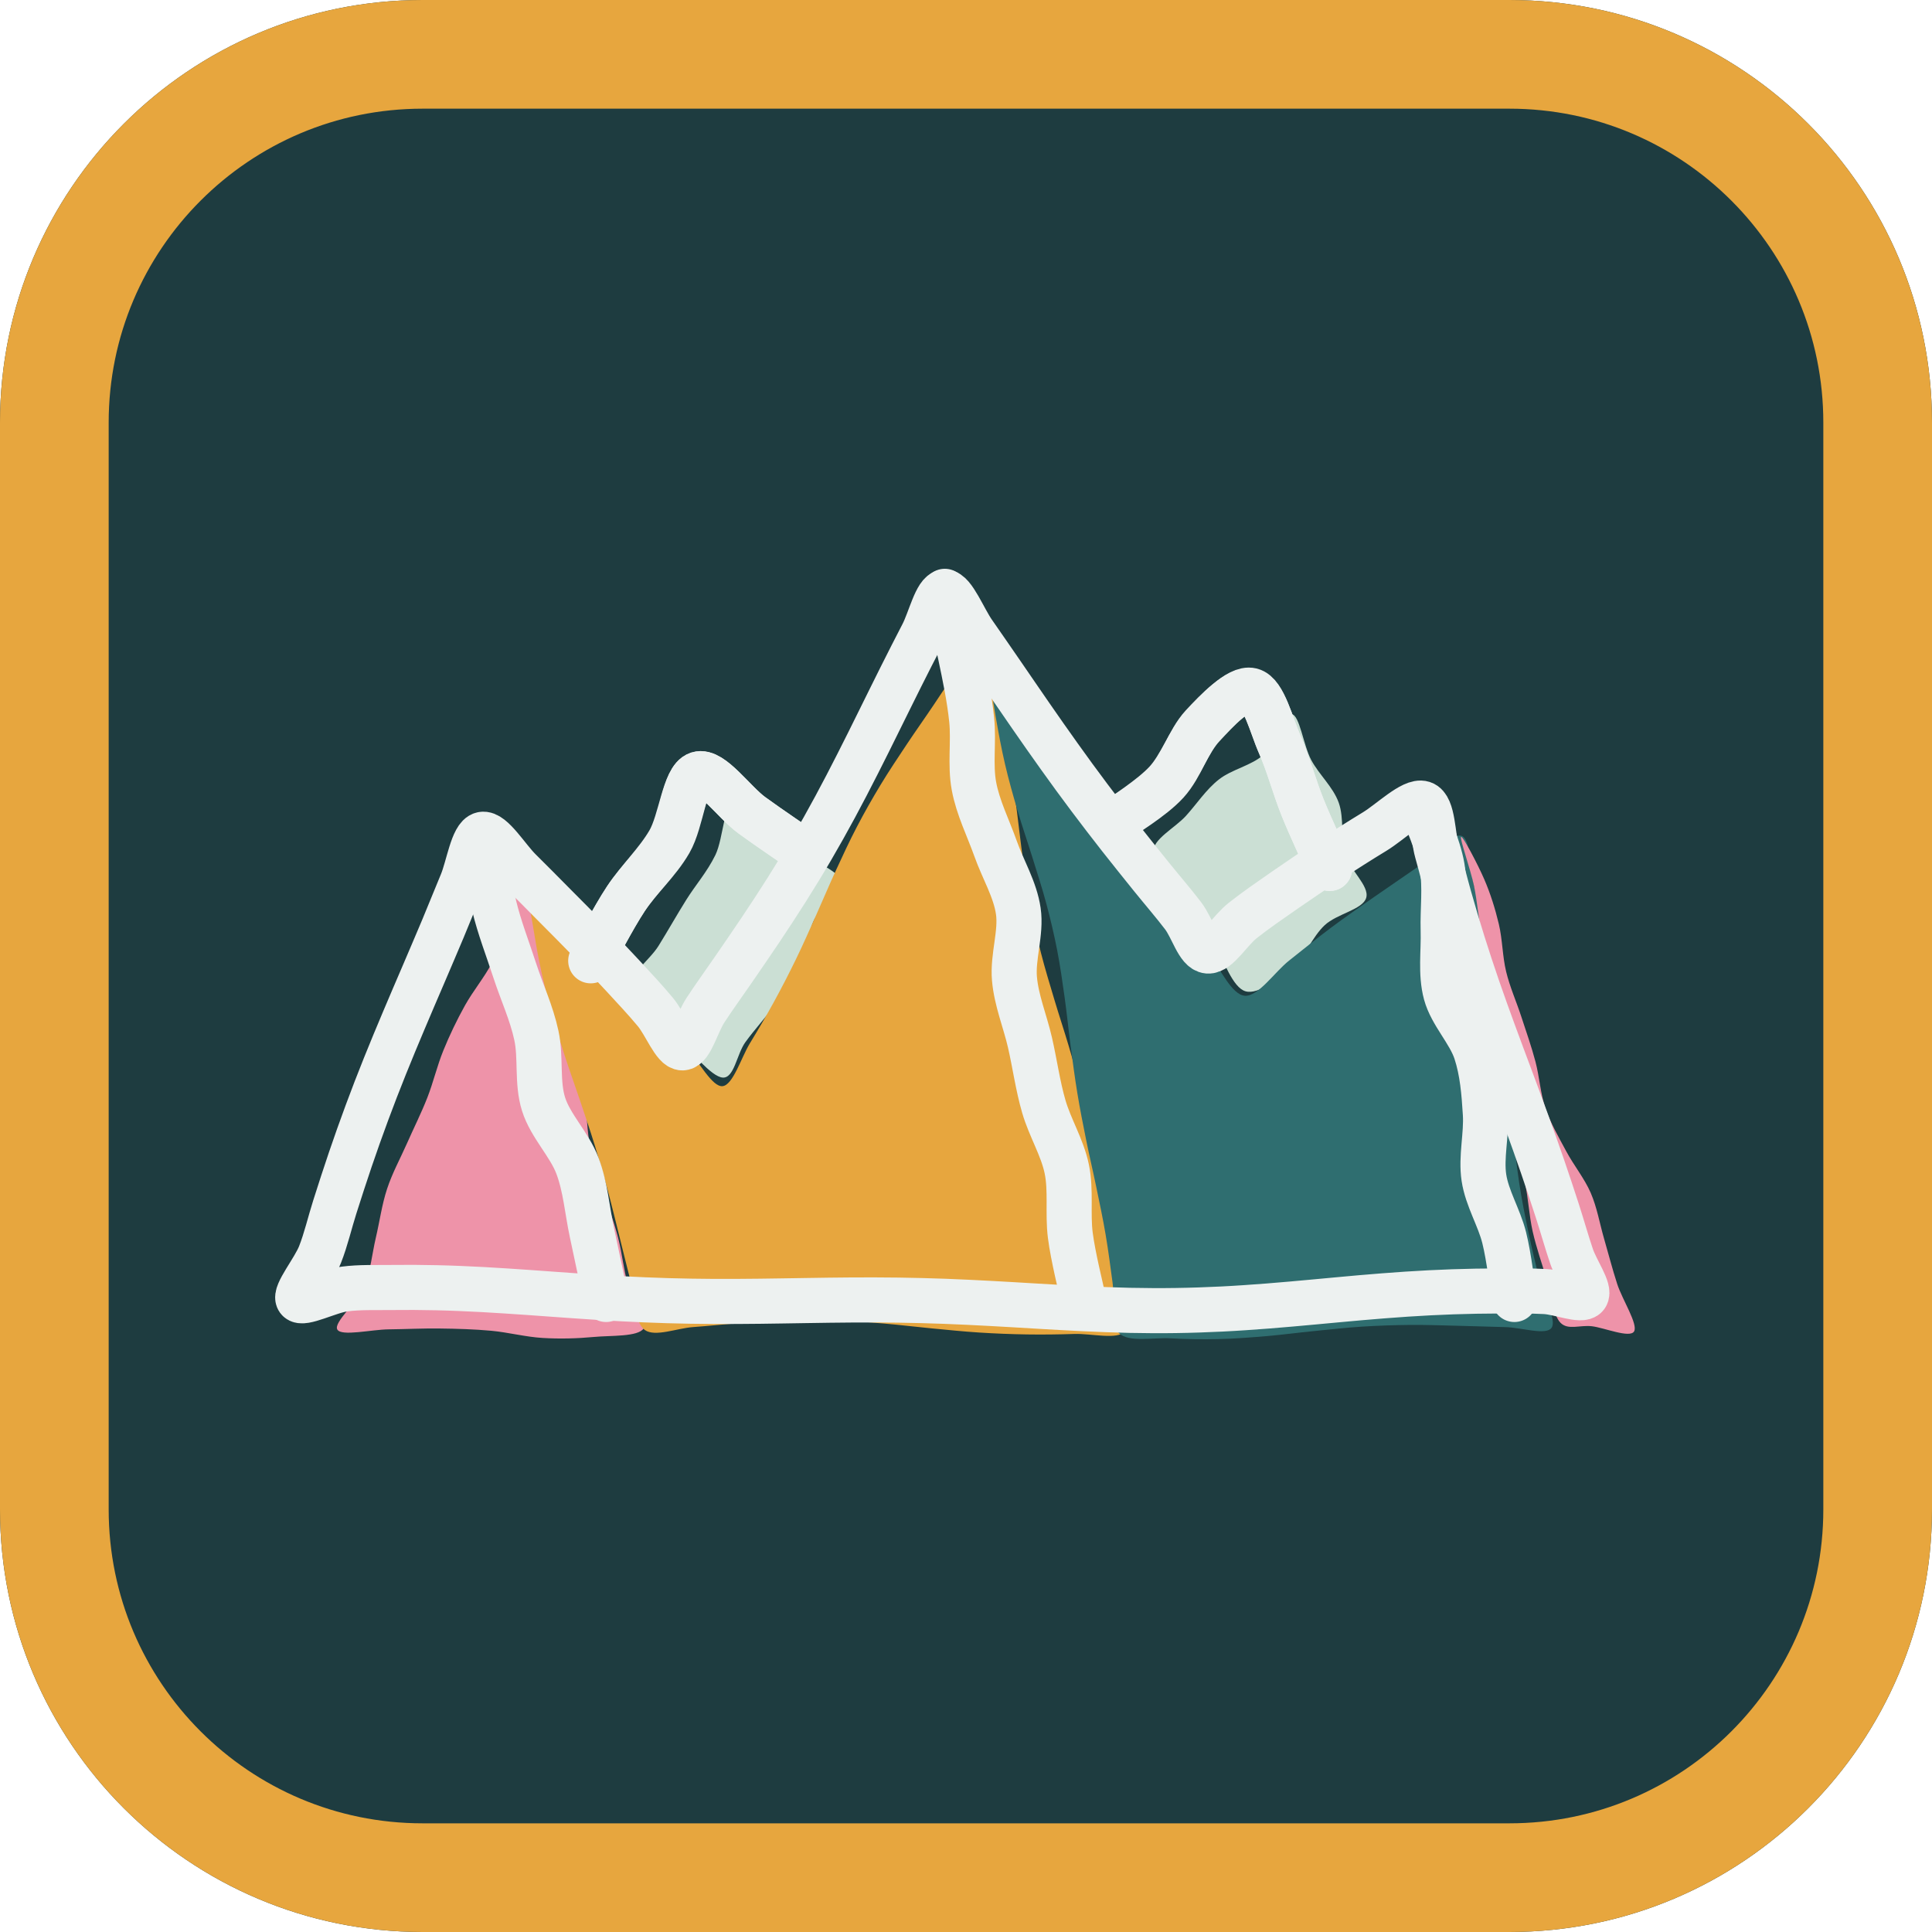
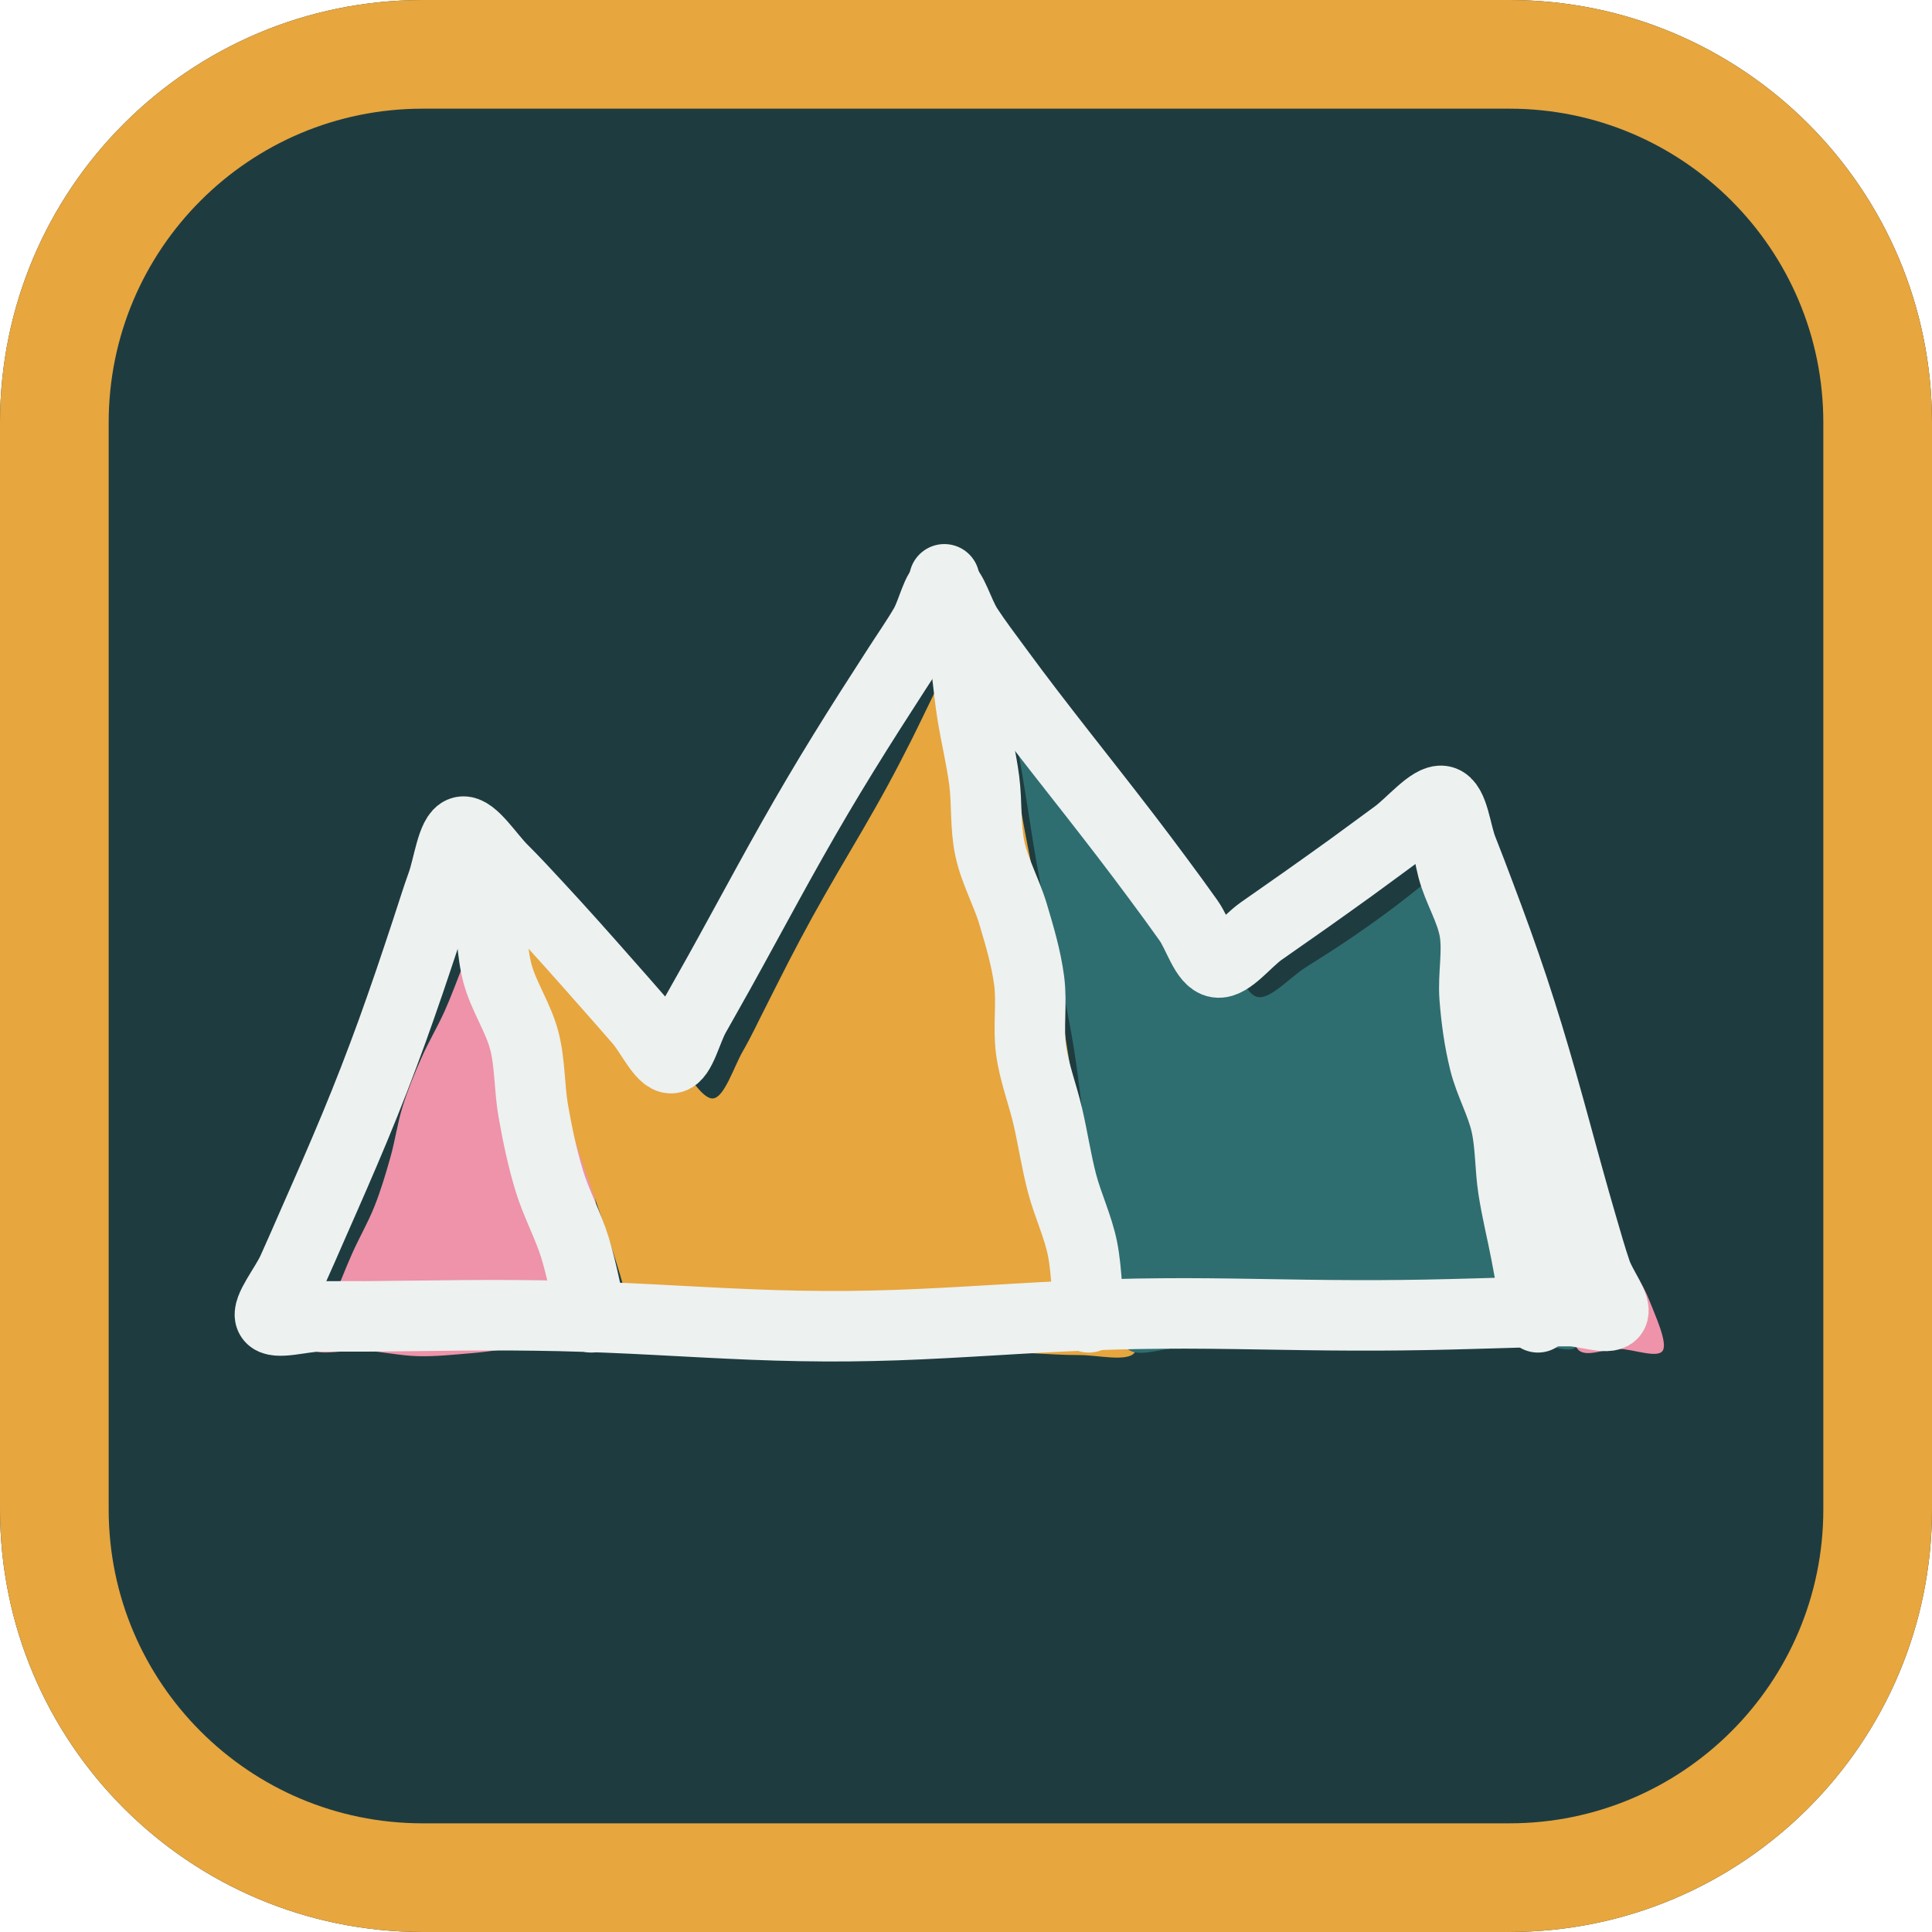
<svg xmlns="http://www.w3.org/2000/svg" viewBox="0 0 64 64" width="64" height="64" role="img" aria-label="Foothills Labs">
  <rect width="64" height="64" rx="14" fill="#1E3C40" />
  <rect x="1.8" y="1.8" width="60.4" height="60.4" rx="12.2" fill="none" stroke="#E7A63E" stroke-width="3.6" />
-   <g transform="translate(5.80 5.31) scale(0.0996)">
-     <path d="M 138.24 266.24 C 137.27 261.18 144.69 256.28 147.81 251.24 C 150.94 246.20 153.84 241.03 156.99 236.00 C 160.13 230.97 163.89 226.79 166.69 221.08 C 169.49 215.36 169.58 202.30 173.79 201.73 C 178.00 201.17 185.98 212.89 191.93 217.70 C 197.88 222.50 208.19 226.44 209.48 230.56 C 210.77 234.69 202.03 237.85 199.65 242.43 C 197.28 247.02 197.44 253.31 195.23 258.07 C 193.03 262.83 189.52 266.79 186.42 271.00 C 183.33 275.21 179.53 279.33 176.65 283.34 C 173.77 287.35 172.96 295.37 169.12 295.08 C 165.29 294.78 158.77 286.38 153.62 281.58 C 148.48 276.77 139.21 271.30 138.24 266.24 Z" fill="#CBDFD4" stroke="none" transform="translate(13 10)" />
-     <path d="M 312.32 220.16 C 312.01 215.86 319.58 212.06 323.22 208.02 C 326.87 203.99 329.87 199.31 334.17 195.93 C 338.46 192.54 344.97 191.34 349.00 187.72 C 353.03 184.10 355.73 173.94 358.37 174.22 C 361.01 174.50 362.25 184.52 364.85 189.42 C 367.46 194.32 372.13 198.40 374.01 203.63 C 375.89 208.85 374.62 215.49 376.14 220.77 C 377.67 226.04 384.30 231.34 383.16 235.28 C 382.03 239.22 373.45 240.56 369.34 244.41 C 365.22 248.26 362.88 254.74 358.49 258.40 C 354.10 262.06 347.28 267.64 343.01 266.38 C 338.74 265.12 335.83 256.27 332.85 250.85 C 329.86 245.42 328.51 238.95 325.09 233.83 C 321.67 228.72 312.63 224.46 312.32 220.16 Z" fill="#CBDFD4" stroke="none" transform="translate(13 10)" />
-     <g fill="none" stroke="#EDF1F0" stroke-width="15.0" stroke-linecap="round" stroke-linejoin="round">
-       <path d="M 138.24 266.24 C 140.19 262.80 145.60 252.23 149.94 245.62 C 154.29 239.00 160.30 233.45 164.30 226.54 C 168.29 219.64 169.33 205.64 173.92 204.19 C 178.51 202.74 185.84 213.46 191.84 217.83 C 197.84 222.20 206.91 228.30 209.92 230.40" />
-       <path d="M 312.32 220.16 C 315.20 217.92 324.70 212.06 329.61 206.73 C 334.52 201.40 337.07 193.26 341.79 188.19 C 346.51 183.12 353.65 175.28 357.92 176.31 C 362.19 177.34 364.56 187.88 367.41 194.36 C 370.26 200.85 372.26 208.36 375.02 215.22 C 377.79 222.08 382.50 232.14 384.00 235.52" />
-     </g>
-     <path d="M 40.96 378.88 C 39.60 376.52 47.75 369.72 49.88 364.63 C 52.02 359.55 52.49 353.80 53.76 348.37 C 55.04 342.94 55.78 337.30 57.52 332.05 C 59.25 326.80 61.93 321.94 64.16 316.89 C 66.39 311.84 68.88 306.90 70.89 301.77 C 72.90 296.63 74.14 291.19 76.22 286.08 C 78.30 280.97 80.69 275.99 83.39 271.13 C 86.09 266.27 89.83 261.82 92.40 256.92 C 94.98 252.01 97.19 246.88 98.85 241.68 C 100.52 236.48 101.07 225.88 102.40 225.69 C 103.73 225.51 105.45 235.50 106.83 240.55 C 108.20 245.60 109.06 250.93 110.65 255.98 C 112.25 261.04 114.58 265.90 116.42 270.90 C 118.26 275.89 120.51 280.78 121.68 285.95 C 122.84 291.12 122.86 296.60 123.42 301.94 C 123.97 307.27 123.99 312.75 125.02 317.96 C 126.06 323.17 128.08 328.11 129.64 333.18 C 131.19 338.25 133.02 343.25 134.35 348.38 C 135.68 353.51 136.17 358.95 137.60 363.96 C 139.02 368.98 144.77 375.58 142.88 378.48 C 141.00 381.38 131.90 380.81 126.29 381.35 C 120.68 381.88 114.92 382.02 109.23 381.68 C 103.54 381.34 97.85 379.82 92.16 379.29 C 86.47 378.77 80.78 378.61 75.09 378.54 C 69.40 378.46 63.72 378.76 58.03 378.82 C 52.34 378.87 42.32 381.24 40.96 378.88 Z" fill="#EE93A9" stroke="none" transform="translate(13 10)" />
-     <path d="M 102.40 225.28 C 103.52 224.87 108.71 234.25 112.13 238.49 C 115.55 242.73 119.24 246.73 122.94 250.70 C 126.64 254.68 130.51 258.51 134.34 262.36 C 138.17 266.22 142.11 269.98 145.94 273.84 C 149.76 277.71 153.44 281.53 157.29 285.55 C 161.15 289.56 165.59 298.25 169.06 297.94 C 172.54 297.64 175.30 288.41 178.15 283.72 C 181.01 279.04 183.64 274.53 186.21 269.84 C 188.78 265.14 191.23 260.38 193.57 255.56 C 195.92 250.74 198.07 245.81 200.27 240.91 C 202.47 236.01 204.54 231.03 206.79 226.16 C 209.04 221.28 211.29 216.41 213.77 211.67 C 216.25 206.92 218.89 202.27 221.66 197.69 C 224.43 193.11 227.43 188.66 230.39 184.19 C 233.36 179.73 236.49 175.35 239.47 170.89 C 242.44 166.42 245.52 161.92 248.26 157.42 C 251.01 152.92 254.17 143.60 255.92 143.88 C 257.67 144.16 257.74 153.97 258.76 159.12 C 259.78 164.27 261.03 169.55 262.03 174.78 C 263.04 180.02 263.97 185.27 264.79 190.55 C 265.61 195.82 266.27 201.13 266.97 206.42 C 267.66 211.72 268.22 217.05 268.98 222.33 C 269.74 227.62 270.50 232.90 271.51 238.14 C 272.52 243.38 273.70 248.58 275.02 253.76 C 276.34 258.93 277.92 264.06 279.45 269.19 C 280.98 274.33 282.69 279.43 284.21 284.56 C 285.72 289.70 287.25 294.84 288.54 300.02 C 289.84 305.20 290.98 310.41 292.00 315.64 C 293.02 320.88 293.82 326.16 294.66 331.42 C 295.50 336.69 296.20 341.99 297.05 347.26 C 297.91 352.53 298.81 357.65 299.77 363.03 C 300.74 368.40 305.11 376.62 302.85 379.50 C 300.59 382.39 291.63 380.18 286.21 380.35 C 280.79 380.52 275.63 380.59 270.34 380.51 C 265.05 380.43 259.75 380.22 254.46 379.88 C 249.17 379.55 243.88 378.99 238.59 378.49 C 233.30 377.99 228.01 377.33 222.72 376.88 C 217.43 376.44 212.14 376.00 206.85 375.82 C 201.56 375.64 196.27 375.64 190.98 375.79 C 185.69 375.94 180.39 376.36 175.10 376.73 C 169.81 377.11 164.54 377.68 159.23 378.07 C 153.92 378.45 146.65 381.44 143.24 379.04 C 139.82 376.64 140.15 368.79 138.76 363.66 C 137.36 358.52 136.16 353.38 134.86 348.24 C 133.56 343.10 132.34 337.94 130.96 332.83 C 129.58 327.71 128.12 322.62 126.56 317.55 C 125.00 312.48 123.26 307.46 121.58 302.43 C 119.89 297.39 118.07 292.39 116.44 287.34 C 114.81 282.29 113.19 277.24 111.81 272.13 C 110.43 267.01 109.22 261.85 108.15 256.65 C 107.07 251.45 106.34 246.17 105.38 240.94 C 104.43 235.71 101.28 225.69 102.40 225.28 Z" fill="#E7A63E" stroke="none" transform="translate(13 10)" />
-     <path d="M 256.00 143.36 C 257.46 142.89 262.93 152.12 266.33 156.55 C 269.72 160.98 273.04 165.46 276.37 169.94 C 279.69 174.42 283.08 178.86 286.26 183.44 C 289.44 188.02 292.52 192.67 295.47 197.42 C 298.41 202.17 301.15 207.06 303.94 211.92 C 306.74 216.77 309.37 221.74 312.23 226.55 C 315.09 231.36 317.97 236.15 321.10 240.77 C 324.23 245.39 327.37 249.76 330.99 254.27 C 334.61 258.79 338.39 267.55 342.81 267.87 C 347.23 268.19 352.74 259.94 357.50 256.18 C 362.26 252.41 366.67 248.81 371.38 245.29 C 376.08 241.77 380.91 238.43 385.72 235.06 C 390.53 231.69 395.38 228.46 400.23 225.07 C 405.09 221.67 411.72 213.66 414.84 214.69 C 417.97 215.71 417.59 225.75 418.98 231.20 C 420.36 236.65 421.85 241.97 423.16 247.38 C 424.46 252.79 425.78 258.19 426.80 263.65 C 427.83 269.12 428.65 274.62 429.32 280.14 C 429.98 285.67 430.35 291.26 430.81 296.82 C 431.27 302.39 431.54 307.99 432.08 313.54 C 432.62 319.10 433.21 324.64 434.05 330.14 C 434.88 335.63 435.96 341.08 437.10 346.52 C 438.24 351.96 439.60 357.47 440.88 362.78 C 442.16 368.08 446.66 375.80 444.77 378.35 C 442.87 380.90 434.71 378.20 429.51 378.08 C 424.31 377.95 418.89 377.75 413.58 377.63 C 408.27 377.50 402.96 377.30 397.65 377.35 C 392.34 377.40 387.03 377.58 381.72 377.92 C 376.41 378.26 371.11 378.86 365.80 379.39 C 360.49 379.91 355.18 380.64 349.87 381.08 C 344.56 381.53 339.25 381.95 333.94 382.06 C 328.63 382.18 323.49 382.12 318.01 381.80 C 312.52 381.48 304.23 383.25 301.03 380.15 C 297.83 377.06 299.55 368.68 298.79 363.22 C 298.04 357.76 297.40 352.63 296.50 347.37 C 295.61 342.11 294.50 336.89 293.42 331.67 C 292.35 326.44 291.10 321.25 290.05 316.02 C 288.99 310.80 287.96 305.57 287.09 300.30 C 286.22 295.04 285.54 289.74 284.83 284.44 C 284.13 279.14 283.61 273.81 282.87 268.52 C 282.12 263.23 281.39 257.94 280.37 252.71 C 279.35 247.47 278.12 242.28 276.74 237.12 C 275.36 231.95 273.67 226.85 272.09 221.72 C 270.50 216.60 268.73 211.51 267.22 206.37 C 265.71 201.24 264.25 196.09 263.04 190.89 C 261.83 185.69 260.86 180.45 259.95 175.19 C 259.04 169.94 258.24 164.66 257.58 159.35 C 256.93 154.05 254.54 143.83 256.00 143.36 Z" fill="#2F6E70" stroke="none" transform="translate(13 10)" />
-     <path d="M 414.72 215.04 C 415.29 214.68 420.30 224.23 422.39 229.06 C 424.48 233.89 426.05 238.90 427.27 244.03 C 428.49 249.17 428.46 254.73 429.70 259.85 C 430.94 264.98 433.10 269.79 434.73 274.78 C 436.35 279.77 438.12 284.72 439.46 289.81 C 440.80 294.90 441.08 300.36 442.78 305.32 C 444.49 310.29 447.18 314.91 449.69 319.60 C 452.20 324.29 455.75 328.62 457.84 333.45 C 459.93 338.29 460.79 343.54 462.25 348.59 C 463.72 353.64 464.97 358.58 466.64 363.74 C 468.31 368.89 473.65 377.16 472.25 379.51 C 470.85 381.85 462.32 378.27 458.24 377.79 C 454.16 377.31 450.27 379.19 447.77 376.62 C 445.27 374.04 444.78 367.39 443.24 362.33 C 441.70 357.27 439.75 351.68 438.52 346.26 C 437.30 340.83 437.11 335.21 435.89 329.79 C 434.66 324.37 432.54 319.11 431.17 313.72 C 429.80 308.32 428.18 302.97 427.66 297.41 C 427.13 291.86 428.26 286.00 428.02 280.39 C 427.78 274.78 427.28 269.22 426.22 263.76 C 425.16 258.31 422.87 253.09 421.66 247.66 C 420.45 242.23 420.14 236.64 418.98 231.20 C 417.83 225.76 414.15 215.40 414.72 215.04 Z" fill="#EE93A9" stroke="none" transform="translate(13 10)" />
-     <g fill="none" stroke="#EDF1F0" stroke-width="15.0" stroke-linecap="round" stroke-linejoin="round">
-       <path d="M 40.96 378.88 C 39.61 376.97 46.17 369.08 48.20 363.96 C 50.22 358.83 51.44 353.38 53.12 348.11 C 54.80 342.84 56.49 337.58 58.27 332.35 C 60.05 327.13 61.89 321.92 63.81 316.75 C 65.72 311.58 67.72 306.44 69.77 301.32 C 71.82 296.20 73.95 291.11 76.09 286.03 C 78.22 280.94 80.43 275.88 82.59 270.81 C 84.75 265.73 86.94 260.67 89.07 255.58 C 91.20 250.50 93.17 245.51 95.36 240.28 C 97.54 235.05 98.97 224.86 102.18 224.18 C 105.40 223.49 110.64 232.24 114.64 236.16 C 118.63 240.09 122.32 243.86 126.15 247.72 C 129.98 251.58 133.83 255.42 137.61 259.33 C 141.39 263.23 145.16 267.15 148.84 271.14 C 152.53 275.14 156.42 279.27 159.74 283.28 C 163.06 287.28 166.00 295.29 168.77 295.20 C 171.55 295.10 173.58 287.00 176.37 282.71 C 179.16 278.42 182.47 273.87 185.51 269.44 C 188.54 265.01 191.61 260.60 194.59 256.14 C 197.56 251.68 200.52 247.20 203.38 242.67 C 206.24 238.14 209.03 233.58 211.73 228.96 C 214.43 224.34 217.04 219.67 219.58 214.96 C 222.13 210.26 224.58 205.49 227.01 200.72 C 229.45 195.96 231.81 191.14 234.19 186.34 C 236.58 181.55 238.92 176.73 241.33 171.94 C 243.73 167.15 246.17 162.35 248.62 157.63 C 251.07 152.90 253.19 143.67 256.00 143.58 C 258.82 143.50 262.36 152.56 265.53 157.11 C 268.71 161.66 271.89 166.28 275.05 170.87 C 278.22 175.46 281.35 180.08 284.53 184.66 C 287.71 189.24 290.90 193.82 294.15 198.35 C 297.39 202.89 300.68 207.40 304.03 211.86 C 307.37 216.32 310.78 220.74 314.22 225.14 C 317.67 229.54 321.18 233.88 324.68 238.24 C 328.19 242.59 332.11 247.13 335.25 251.25 C 338.39 255.38 340.19 262.72 343.50 262.99 C 346.81 263.25 350.79 256.23 355.11 252.82 C 359.42 249.41 364.58 245.87 369.40 242.52 C 374.22 239.17 379.10 235.90 384.03 232.69 C 388.96 229.49 393.79 226.41 398.95 223.27 C 404.11 220.14 411.53 212.78 414.99 213.90 C 418.45 215.01 418.24 224.76 419.71 229.98 C 421.18 235.20 422.39 240.16 423.82 245.22 C 425.26 250.28 426.75 255.32 428.32 260.33 C 429.89 265.34 431.55 270.32 433.25 275.29 C 434.96 280.25 436.75 285.19 438.55 290.12 C 440.35 295.05 442.21 299.97 444.04 304.89 C 445.86 309.81 447.71 314.73 449.50 319.67 C 451.29 324.60 453.06 329.55 454.76 334.51 C 456.47 339.48 458.12 344.46 459.74 349.46 C 461.35 354.45 462.85 359.79 464.44 364.49 C 466.03 369.20 470.74 375.71 469.28 377.67 C 467.82 379.63 460.51 376.52 455.68 376.25 C 450.85 375.98 445.44 376.04 440.32 376.05 C 435.20 376.07 430.08 376.15 424.96 376.33 C 419.84 376.50 414.72 376.78 409.60 377.11 C 404.48 377.44 399.36 377.87 394.24 378.30 C 389.12 378.74 384.00 379.25 378.88 379.71 C 373.76 380.17 368.64 380.66 363.52 381.05 C 358.40 381.44 353.28 381.81 348.16 382.06 C 343.04 382.31 337.92 382.49 332.80 382.56 C 327.68 382.64 322.56 382.60 317.44 382.50 C 312.32 382.39 307.20 382.18 302.08 381.94 C 296.96 381.71 291.84 381.39 286.72 381.10 C 281.60 380.81 276.48 380.47 271.36 380.21 C 266.24 379.94 261.12 379.68 256.00 379.49 C 250.88 379.31 245.76 379.17 240.64 379.10 C 235.52 379.03 230.40 379.03 225.28 379.05 C 220.16 379.07 215.04 379.17 209.92 379.24 C 204.80 379.31 199.68 379.42 194.56 379.47 C 189.44 379.52 184.32 379.57 179.20 379.54 C 174.08 379.51 168.96 379.43 163.84 379.28 C 158.72 379.13 153.60 378.91 148.48 378.64 C 143.36 378.37 138.24 378.02 133.12 377.67 C 128.00 377.33 122.88 376.92 117.76 376.57 C 112.64 376.23 107.52 375.86 102.40 375.59 C 97.28 375.33 92.16 375.09 87.04 374.98 C 81.92 374.86 76.80 374.83 71.68 374.90 C 66.56 374.97 61.44 374.74 56.32 375.41 C 51.20 376.07 42.31 380.79 40.96 378.88 Z" />
-       <path d="M 102.40 225.28 C 103.01 229.03 104.32 240.44 106.08 247.80 C 107.84 255.17 110.63 262.26 112.97 269.47 C 115.32 276.68 118.57 283.64 120.16 291.05 C 121.76 298.46 120.27 306.69 122.55 313.92 C 124.82 321.15 131.15 327.30 133.83 334.42 C 136.51 341.54 137.05 349.23 138.64 356.64 C 140.23 364.05 142.57 375.17 143.36 378.88" />
-       <path d="M 256.00 143.36 C 256.86 146.90 259.70 157.46 261.19 164.58 C 262.68 171.69 264.19 178.81 264.94 186.07 C 265.69 193.33 264.37 201.00 265.70 208.15 C 267.02 215.30 270.44 222.05 272.90 228.97 C 275.36 235.90 279.41 242.52 280.45 249.73 C 281.50 256.93 278.52 264.93 279.17 272.21 C 279.81 279.49 282.70 286.34 284.33 293.43 C 285.96 300.52 286.91 307.75 288.95 314.76 C 290.99 321.77 295.11 328.37 296.57 335.50 C 298.04 342.62 296.83 350.27 297.74 357.50 C 298.66 364.73 301.36 375.32 302.08 378.88" />
-       <path d="M 414.72 215.04 C 415.83 218.36 420.23 228.14 421.40 234.99 C 422.57 241.83 421.56 249.09 421.76 256.12 C 421.97 263.15 420.82 270.43 422.63 277.16 C 424.44 283.88 430.44 289.83 432.64 296.48 C 434.83 303.14 435.35 310.11 435.79 317.09 C 436.24 324.07 434.27 331.51 435.31 338.38 C 436.35 345.25 440.36 351.57 442.05 358.32 C 443.74 365.07 444.87 375.45 445.44 378.88" />
-       <path d="M 138.24 266.24 C 140.19 262.80 145.53 252.20 149.92 245.60 C 154.30 239.01 160.54 233.60 164.54 226.68 C 168.54 219.77 169.36 205.60 173.91 204.12 C 178.45 202.65 185.82 213.47 191.82 217.85 C 197.82 222.23 206.90 228.31 209.92 230.40" />
-       <path d="M 312.32 220.16 C 315.24 217.96 324.94 212.30 329.82 206.94 C 334.71 201.59 336.98 193.12 341.65 188.05 C 346.33 182.99 353.57 175.51 357.87 176.56 C 362.17 177.61 364.61 187.89 367.46 194.34 C 370.31 200.79 372.22 208.38 374.98 215.24 C 377.73 222.11 382.50 232.14 384.00 235.52" />
+   <g transform="translate(4.71 4.31) scale(0.1038)">
+     <path d="M 40.96 378.88 C 39.23 376.26 45.49 368.81 47.67 363.75 C 49.84 358.68 51.78 353.51 54.03 348.47 C 56.27 343.43 59.08 338.62 61.12 333.49 C 63.16 328.37 64.74 323.06 66.24 317.72 C 67.75 312.39 68.50 306.75 70.15 301.47 C 71.80 296.19 73.91 291.09 76.14 286.04 C 78.36 281.00 81.26 276.21 83.51 271.18 C 85.77 266.14 87.62 260.94 89.68 255.83 C 91.74 250.71 93.75 245.34 95.87 240.48 C 97.99 235.63 101.01 226.59 102.40 226.72 C 103.79 226.85 102.91 236.35 104.18 241.26 C 105.45 246.16 108.11 251.18 110.02 256.15 C 111.93 261.13 114.06 266.04 115.62 271.11 C 117.18 276.18 118.02 281.44 119.37 286.56 C 120.71 291.69 122.12 296.80 123.69 301.86 C 125.26 306.93 127.42 311.84 128.77 316.96 C 130.13 322.08 131.01 327.33 131.81 332.60 C 132.61 337.87 132.63 343.35 133.58 348.58 C 134.53 353.81 135.94 358.99 137.51 363.99 C 139.08 368.99 144.86 376.16 142.99 378.57 C 141.12 380.97 131.92 378.43 126.29 378.42 C 120.67 378.40 114.92 378.14 109.23 378.46 C 103.54 378.78 97.85 379.85 92.16 380.32 C 86.47 380.79 80.78 381.42 75.09 381.28 C 69.40 381.14 63.72 379.87 58.03 379.47 C 52.34 379.07 42.69 381.50 40.96 378.88 Z" fill="#EE93A9" stroke="none" transform="translate(13 10)" />
+     <path d="M 102.40 225.28 C 103.88 224.49 110.82 232.30 114.73 236.08 C 118.64 239.86 122.25 243.93 125.88 247.98 C 129.51 252.02 133.03 256.17 136.50 260.36 C 139.97 264.55 143.32 268.86 146.72 273.12 C 150.11 277.38 153.15 281.60 156.89 285.92 C 160.64 290.24 165.55 299.34 169.18 299.03 C 172.81 298.71 175.85 288.89 178.66 284.01 C 181.47 279.13 183.59 274.50 186.03 269.74 C 188.47 264.97 190.82 260.15 193.29 255.40 C 195.75 250.65 198.25 245.92 200.83 241.23 C 203.41 236.54 206.09 231.91 208.76 227.28 C 211.44 222.64 214.20 218.06 216.87 213.43 C 219.54 208.79 222.22 204.15 224.77 199.45 C 227.33 194.75 229.79 190.00 232.21 185.22 C 234.62 180.44 236.91 175.59 239.27 170.77 C 241.62 165.96 243.48 161.30 246.33 156.33 C 249.19 151.36 253.92 140.56 256.38 140.95 C 258.84 141.34 259.96 153.07 261.08 158.67 C 262.21 164.27 262.48 169.26 263.14 174.57 C 263.80 179.87 264.36 185.20 265.07 190.49 C 265.77 195.79 266.51 201.08 267.38 206.34 C 268.25 211.61 269.26 216.84 270.30 222.07 C 271.34 227.30 272.53 232.51 273.64 237.72 C 274.75 242.94 275.92 248.15 276.97 253.37 C 278.01 258.60 279.00 263.84 279.93 269.10 C 280.85 274.35 281.65 279.63 282.51 284.89 C 283.37 290.16 284.14 295.44 285.07 300.70 C 285.99 305.95 286.95 311.20 288.06 316.41 C 289.18 321.63 290.44 326.82 291.76 331.99 C 293.09 337.17 294.59 342.31 296.01 347.46 C 297.44 352.62 299.03 357.47 300.31 362.92 C 301.59 368.38 306.04 377.19 303.69 380.19 C 301.34 383.19 291.77 380.91 286.21 380.93 C 280.65 380.95 275.63 380.54 270.34 380.31 C 265.05 380.08 259.75 379.75 254.46 379.56 C 249.17 379.36 243.88 379.20 238.59 379.13 C 233.30 379.06 228.01 379.11 222.72 379.16 C 217.43 379.20 212.14 379.35 206.85 379.38 C 201.56 379.42 196.27 379.46 190.98 379.37 C 185.69 379.27 180.39 379.07 175.10 378.82 C 169.81 378.56 164.32 378.09 159.23 377.83 C 154.15 377.58 147.52 379.77 144.59 377.28 C 141.65 374.79 142.86 367.83 141.62 362.89 C 140.38 357.95 138.74 352.69 137.15 347.63 C 135.55 342.57 133.77 337.56 132.05 332.54 C 130.33 327.51 128.51 322.52 126.83 317.48 C 125.15 312.44 123.50 307.40 121.99 302.32 C 120.47 297.24 119.09 292.12 117.74 287.00 C 116.40 281.87 115.19 276.71 113.91 271.57 C 112.63 266.43 111.40 261.27 110.06 256.14 C 108.72 251.02 107.13 245.95 105.86 240.81 C 104.58 235.67 100.92 226.07 102.40 225.28 Z" fill="#E7A63E" stroke="none" transform="translate(13 10)" />
+     <path d="M 256.00 143.36 C 257.29 142.84 263.77 151.53 267.29 155.87 C 270.81 160.21 273.95 164.82 277.11 169.41 C 280.28 174.00 283.26 178.73 286.28 183.42 C 289.31 188.11 292.22 192.89 295.25 197.57 C 298.29 202.25 301.35 206.92 304.50 211.52 C 307.66 216.12 310.93 220.64 314.19 225.16 C 317.45 229.69 320.81 234.15 324.05 238.69 C 327.29 243.23 330.47 247.74 333.62 252.41 C 336.78 257.07 338.87 265.86 342.98 266.66 C 347.09 267.47 353.25 260.41 358.26 257.24 C 363.27 254.07 368.21 250.96 373.06 247.65 C 377.91 244.34 382.69 240.92 387.37 237.37 C 392.05 233.82 396.60 230.08 401.16 226.37 C 405.72 222.65 411.78 214.26 414.71 215.07 C 417.63 215.88 417.49 225.83 418.71 231.25 C 419.93 236.67 421.01 242.13 422.02 247.59 C 423.04 253.05 423.87 258.55 424.80 264.03 C 425.73 269.51 426.58 275.00 427.58 280.47 C 428.58 285.93 429.66 291.39 430.79 296.83 C 431.93 302.27 433.22 307.68 434.40 313.11 C 435.59 318.54 436.85 323.96 437.91 329.41 C 438.97 334.87 439.94 340.34 440.76 345.84 C 441.58 351.34 442.17 357.00 442.83 362.41 C 443.48 367.82 446.93 375.89 444.71 378.30 C 442.49 380.72 434.70 377.17 429.51 376.90 C 424.32 376.63 418.89 376.64 413.58 376.71 C 408.27 376.78 402.96 377.08 397.65 377.32 C 392.34 377.57 387.03 377.95 381.72 378.18 C 376.41 378.41 371.11 378.62 365.80 378.70 C 360.49 378.78 355.18 378.72 349.87 378.68 C 344.56 378.64 339.25 378.47 333.94 378.45 C 328.63 378.43 323.36 378.44 318.01 378.57 C 312.65 378.70 305.22 381.73 301.81 379.21 C 298.39 376.69 298.87 368.69 297.51 363.47 C 296.16 358.26 294.80 353.13 293.66 347.92 C 292.51 342.71 291.50 337.48 290.63 332.21 C 289.77 326.95 289.14 321.64 288.48 316.33 C 287.82 311.03 287.34 305.69 286.69 300.38 C 286.04 295.07 285.39 289.76 284.57 284.49 C 283.74 279.22 282.77 273.98 281.73 268.74 C 280.70 263.51 279.49 258.32 278.37 253.10 C 277.24 247.89 276.05 242.69 275.00 237.46 C 273.95 232.23 272.98 226.98 272.07 221.73 C 271.16 216.47 270.40 211.19 269.54 205.92 C 268.67 200.66 267.88 195.38 266.90 190.14 C 265.91 184.89 264.84 179.67 263.61 174.48 C 262.38 169.28 260.80 164.16 259.53 158.97 C 258.26 153.79 254.71 143.88 256.00 143.36 Z" fill="#2F6E70" stroke="none" transform="translate(13 10)" />
+     <path d="M 414.72 215.04 C 414.68 214.87 417.96 225.03 419.67 229.99 C 421.37 234.96 422.91 239.98 424.96 244.83 C 427.01 249.68 430.00 254.20 431.98 259.07 C 433.97 263.94 435.59 268.93 436.86 274.05 C 438.13 279.16 438.32 284.65 439.58 289.77 C 440.84 294.88 442.72 299.79 444.45 304.75 C 446.17 309.71 448.31 314.52 449.93 319.52 C 451.54 324.52 452.39 329.78 454.14 334.72 C 455.90 339.67 458.17 344.44 460.47 349.20 C 462.76 353.97 465.94 358.25 467.91 363.30 C 469.88 368.35 473.88 376.91 472.27 379.51 C 470.66 382.12 462.75 379.00 458.24 378.94 C 453.73 378.87 447.67 381.90 445.19 379.13 C 442.70 376.36 443.90 367.89 443.31 362.32 C 442.72 356.74 442.76 351.12 441.65 345.67 C 440.54 340.23 438.28 335.00 436.65 329.65 C 435.03 324.30 433.10 319.01 431.90 313.58 C 430.69 308.15 430.44 302.55 429.43 297.08 C 428.43 291.62 427.01 286.23 425.86 280.79 C 424.72 275.35 423.20 269.98 422.54 264.45 C 421.89 258.92 422.38 253.18 421.94 247.61 C 421.50 242.03 421.11 236.46 419.91 231.03 C 418.70 225.60 414.76 215.21 414.72 215.04 Z" fill="#EE93A9" stroke="none" transform="translate(13 10)" />
+     <g fill="none" stroke="#EDF1F0" stroke-width="22.5" stroke-linecap="round" stroke-linejoin="round">
+       <path d="M 40.96 378.88 C 39.57 376.43 45.71 368.90 47.99 363.87 C 50.28 358.85 52.45 353.78 54.67 348.73 C 56.89 343.68 59.13 338.64 61.32 333.57 C 63.51 328.51 65.69 323.44 67.80 318.35 C 69.91 313.25 71.98 308.14 73.97 303.00 C 75.97 297.86 77.90 292.69 79.79 287.50 C 81.67 282.32 83.47 277.10 85.27 271.88 C 87.06 266.66 88.78 261.41 90.53 256.17 C 92.28 250.93 93.82 245.81 95.75 240.44 C 97.69 235.06 98.94 224.67 102.13 223.92 C 105.32 223.16 110.92 231.94 114.92 235.90 C 118.92 239.87 122.45 243.74 126.15 247.72 C 129.85 251.70 133.50 255.73 137.13 259.77 C 140.77 263.81 144.35 267.90 147.95 271.97 C 151.55 276.05 155.23 280.19 158.71 284.23 C 162.20 288.26 165.94 296.43 168.88 296.17 C 171.81 295.92 173.78 287.27 176.33 282.69 C 178.89 278.11 181.60 273.38 184.20 268.70 C 186.80 264.03 189.36 259.33 191.93 254.64 C 194.51 249.94 197.05 245.24 199.64 240.55 C 202.22 235.87 204.80 231.18 207.44 226.53 C 210.08 221.87 212.74 217.23 215.46 212.63 C 218.18 208.02 220.95 203.44 223.76 198.88 C 226.56 194.32 229.42 189.79 232.29 185.27 C 235.17 180.75 238.09 176.25 240.98 171.74 C 243.87 167.23 247.15 162.53 249.66 158.21 C 252.17 153.90 253.76 145.78 256.04 145.85 C 258.33 145.92 260.52 154.25 263.36 158.65 C 266.21 163.05 269.80 167.76 273.10 172.26 C 276.39 176.76 279.75 181.21 283.14 185.65 C 286.52 190.09 289.97 194.48 293.40 198.89 C 296.83 203.29 300.30 207.67 303.73 212.07 C 307.16 216.47 310.60 220.87 313.99 225.31 C 317.38 229.74 320.74 234.19 324.06 238.68 C 327.38 243.16 330.73 247.71 333.91 252.21 C 337.08 256.70 339.26 265.05 343.13 265.62 C 347.00 266.19 352.38 258.98 357.11 255.63 C 361.85 252.28 366.74 248.91 371.54 245.52 C 376.33 242.12 381.12 238.72 385.88 235.28 C 390.64 231.84 395.24 228.39 400.09 224.86 C 404.93 221.33 411.41 213.35 414.94 214.11 C 418.48 214.87 419.29 224.43 421.29 229.44 C 423.28 234.44 425.08 239.24 426.93 244.15 C 428.78 249.07 430.62 253.99 432.39 258.93 C 434.16 263.87 435.88 268.83 437.54 273.81 C 439.19 278.80 440.78 283.80 442.32 288.83 C 443.85 293.85 445.32 298.90 446.76 303.95 C 448.21 309.01 449.59 314.09 450.99 319.16 C 452.39 324.23 453.75 329.31 455.17 334.37 C 456.58 339.44 458.00 344.50 459.48 349.54 C 460.97 354.58 462.45 359.93 464.08 364.62 C 465.71 369.31 470.68 375.62 469.28 377.67 C 467.88 379.72 460.51 376.96 455.68 376.90 C 450.85 376.83 445.44 377.14 440.32 377.27 C 435.20 377.41 430.08 377.59 424.96 377.72 C 419.84 377.86 414.72 378.00 409.60 378.09 C 404.48 378.18 399.36 378.24 394.24 378.26 C 389.12 378.28 384.00 378.25 378.88 378.21 C 373.76 378.17 368.64 378.08 363.52 378.00 C 358.40 377.93 353.28 377.82 348.16 377.76 C 343.04 377.70 337.92 377.63 332.80 377.63 C 327.68 377.64 322.56 377.67 317.44 377.76 C 312.32 377.85 307.20 378.00 302.08 378.20 C 296.96 378.39 291.84 378.65 286.72 378.92 C 281.60 379.19 276.48 379.51 271.36 379.81 C 266.24 380.10 261.12 380.42 256.00 380.68 C 250.88 380.94 245.76 381.20 240.64 381.37 C 235.52 381.54 230.40 381.66 225.28 381.71 C 220.16 381.75 215.04 381.72 209.92 381.63 C 204.80 381.55 199.68 381.37 194.56 381.18 C 189.44 380.98 184.32 380.71 179.20 380.46 C 174.08 380.20 168.96 379.90 163.84 379.65 C 158.72 379.39 153.60 379.13 148.48 378.93 C 143.36 378.73 138.24 378.55 133.12 378.43 C 128.00 378.32 122.88 378.25 117.76 378.22 C 112.64 378.19 107.52 378.22 102.40 378.25 C 97.28 378.29 92.16 378.37 87.04 378.42 C 81.92 378.48 76.80 378.55 71.68 378.58 C 66.56 378.61 61.44 378.54 56.32 378.59 C 51.20 378.64 42.35 381.33 40.96 378.88 Z" />
+       <path d="M 102.40 225.28 C 103.66 228.86 108.11 239.43 109.95 246.77 C 111.79 254.11 111.44 262.04 113.44 269.34 C 115.44 276.64 120.04 283.25 121.94 290.58 C 123.84 297.91 123.52 305.83 124.86 313.30 C 126.19 320.78 127.74 328.20 129.96 335.45 C 132.18 342.69 135.94 349.52 138.17 356.76 C 140.40 364.00 142.50 375.19 143.36 378.88" />
+       <path d="M 256.00 143.36 C 256.97 146.87 260.37 157.33 261.85 164.45 C 263.33 171.57 263.74 178.90 264.88 186.08 C 266.03 193.27 267.77 200.34 268.72 207.56 C 269.66 214.79 269.01 222.33 270.55 229.44 C 272.08 236.55 275.86 243.22 277.94 250.22 C 280.03 257.22 282.11 264.22 283.06 271.45 C 284.02 278.67 282.68 286.34 283.67 293.56 C 284.66 300.78 287.36 307.66 289.01 314.75 C 290.66 321.83 291.70 329.04 293.55 336.09 C 295.40 343.14 298.68 349.90 300.10 357.04 C 301.52 364.17 301.75 375.24 302.08 378.88" />
+       <path d="M 414.72 215.04 C 415.30 218.47 416.44 228.85 418.18 235.59 C 419.93 242.33 424.02 248.63 425.20 255.48 C 426.37 262.32 424.71 269.70 425.23 276.67 C 425.76 283.64 426.70 290.53 428.37 297.28 C 430.04 304.03 433.72 310.41 435.25 317.19 C 436.78 323.97 436.51 331.09 437.58 337.95 C 438.64 344.82 440.33 351.57 441.64 358.39 C 442.95 365.21 444.81 375.47 445.44 378.88" />
    </g>
  </g>
</svg>
